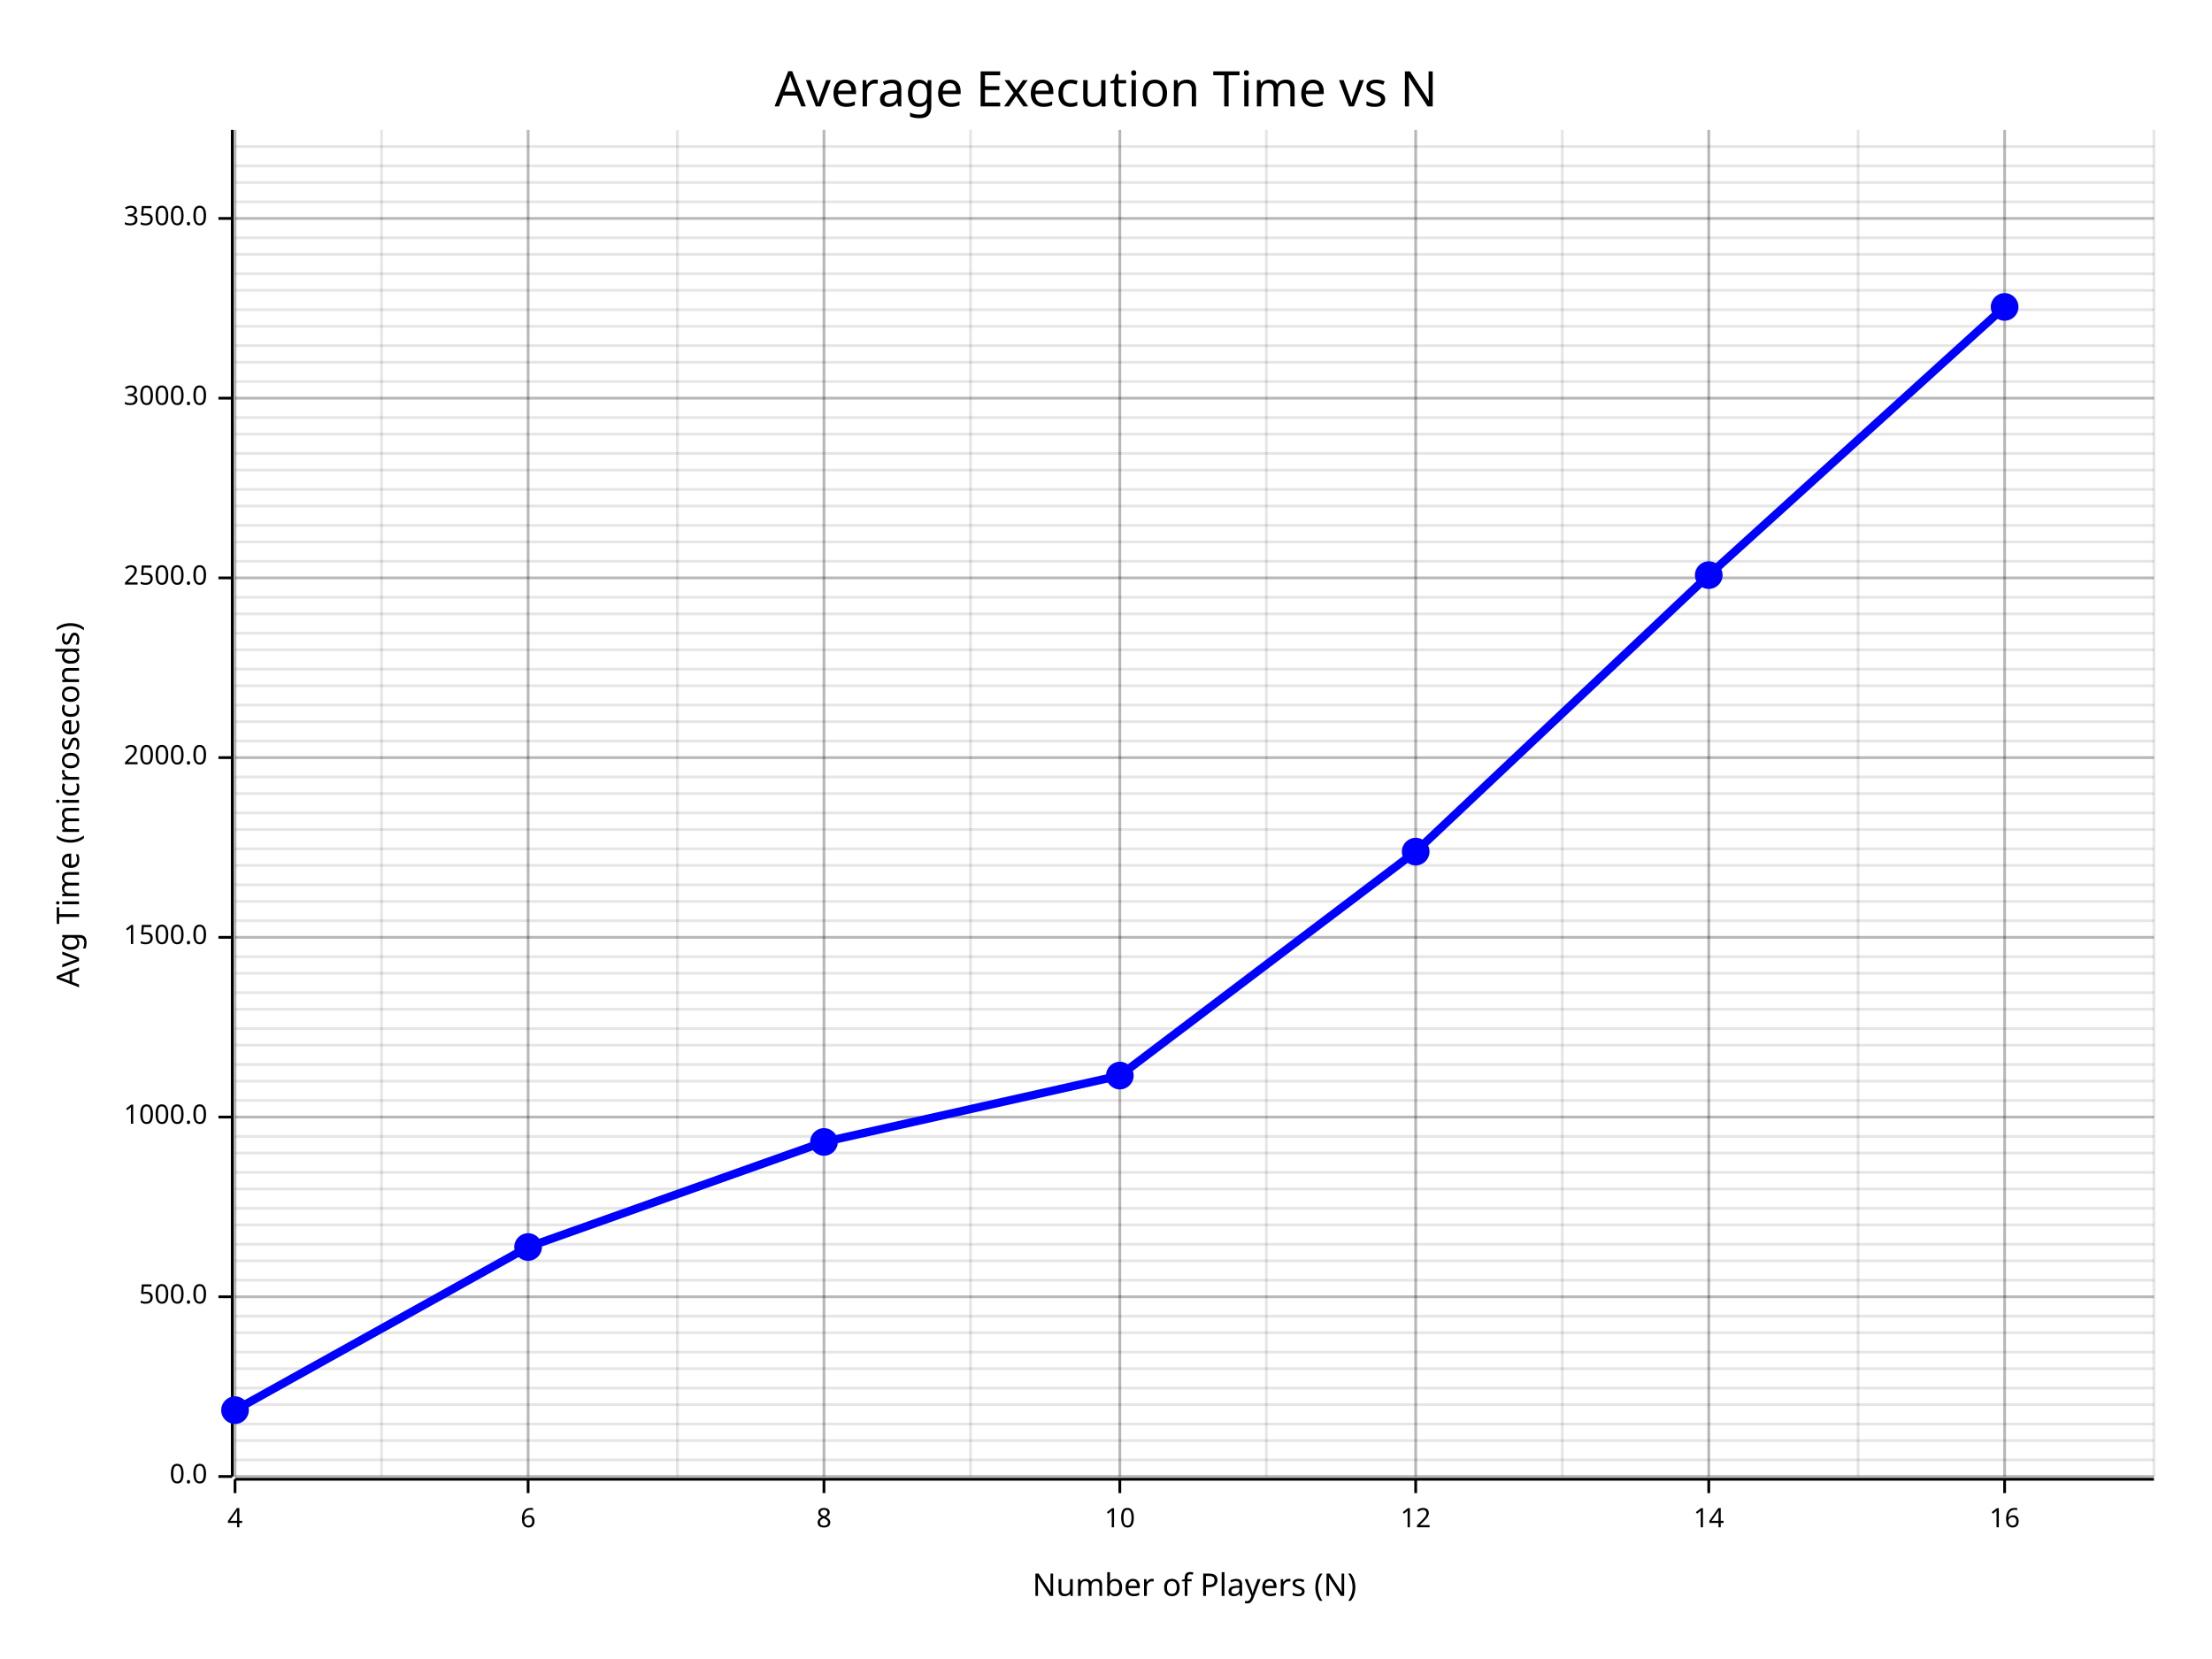
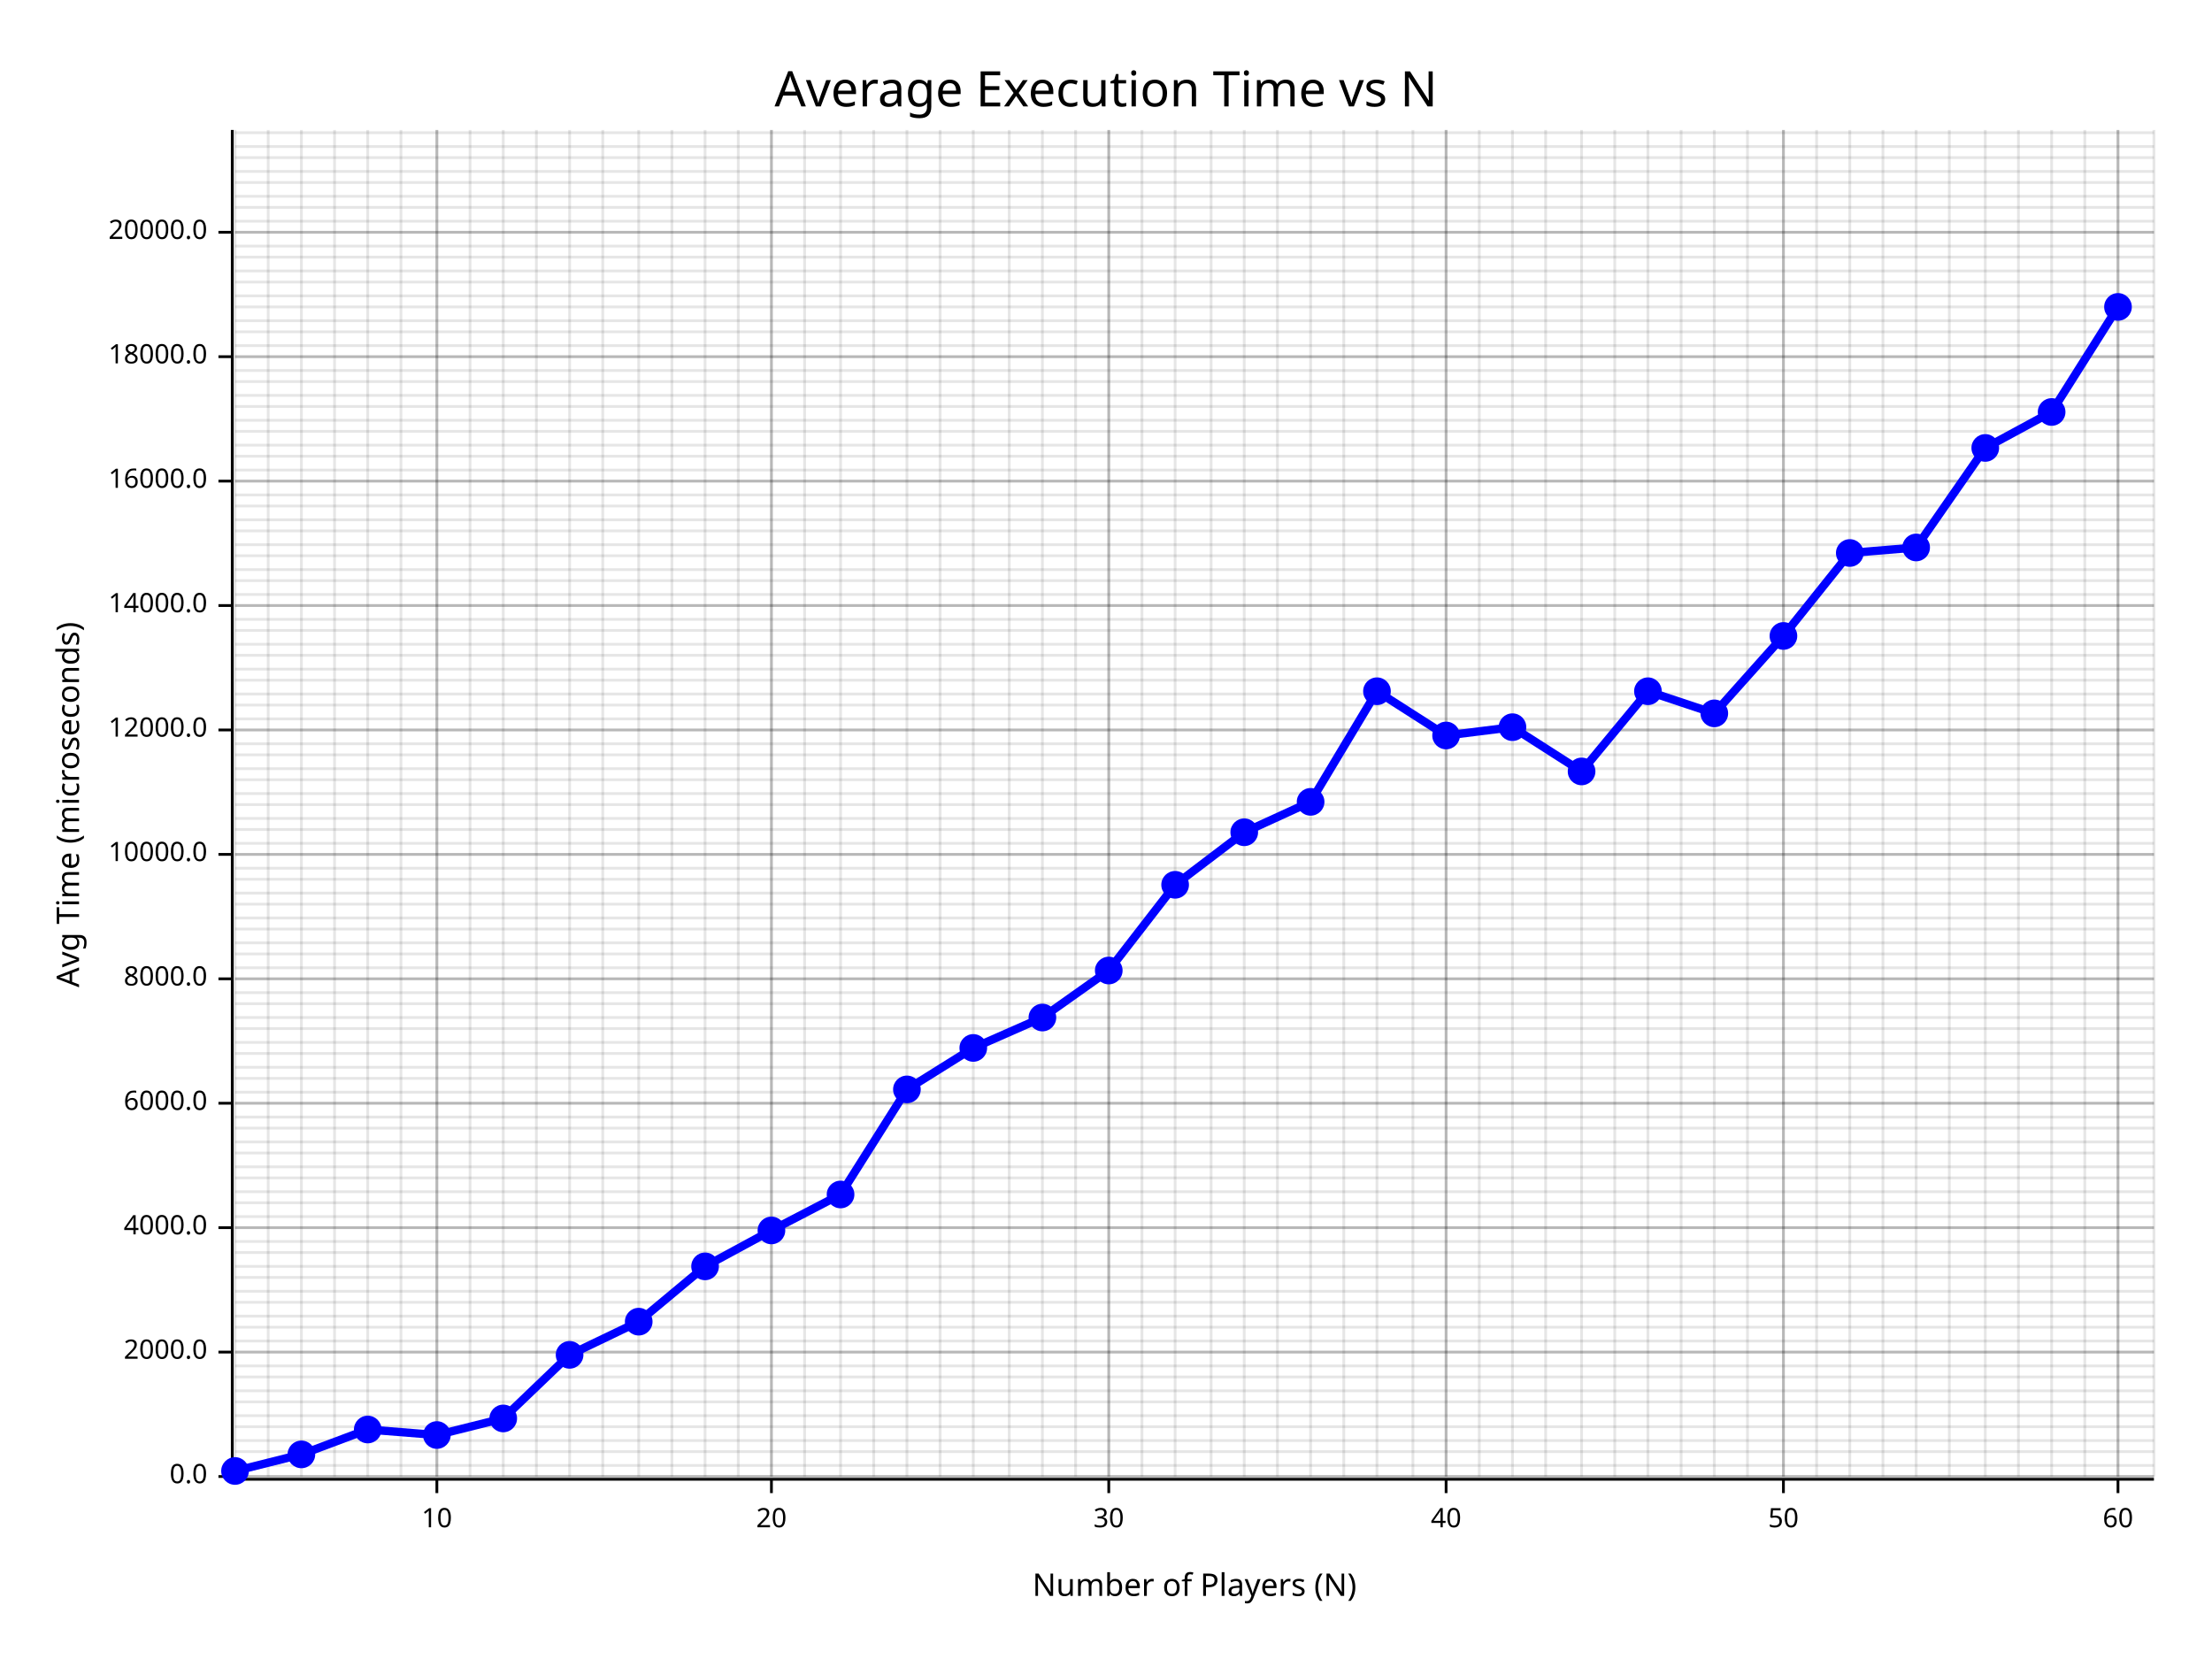
<svg xmlns="http://www.w3.org/2000/svg" width="800" height="600" viewBox="0 0 800 600">
  <rect x="0" y="0" width="800" height="600" opacity="1" fill="#FFFFFF" stroke="none" />
  <text x="400" y="25" dy="0.76em" text-anchor="middle" font-family="sans-serif" font-size="17.742" opacity="1" fill="#000000">
Average Execution Time vs N
</text>
  <line opacity="0.1" stroke="#000000" stroke-width="1" x1="85" y1="534" x2="85" y2="47" />
-   <line opacity="0.1" stroke="#000000" stroke-width="1" x1="138" y1="534" x2="138" y2="47" />
-   <line opacity="0.1" stroke="#000000" stroke-width="1" x1="191" y1="534" x2="191" y2="47" />
-   <line opacity="0.1" stroke="#000000" stroke-width="1" x1="245" y1="534" x2="245" y2="47" />
-   <line opacity="0.1" stroke="#000000" stroke-width="1" x1="298" y1="534" x2="298" y2="47" />
-   <line opacity="0.1" stroke="#000000" stroke-width="1" x1="351" y1="534" x2="351" y2="47" />
-   <line opacity="0.1" stroke="#000000" stroke-width="1" x1="405" y1="534" x2="405" y2="47" />
-   <line opacity="0.1" stroke="#000000" stroke-width="1" x1="458" y1="534" x2="458" y2="47" />
-   <line opacity="0.1" stroke="#000000" stroke-width="1" x1="512" y1="534" x2="512" y2="47" />
-   <line opacity="0.1" stroke="#000000" stroke-width="1" x1="565" y1="534" x2="565" y2="47" />
-   <line opacity="0.1" stroke="#000000" stroke-width="1" x1="618" y1="534" x2="618" y2="47" />
-   <line opacity="0.1" stroke="#000000" stroke-width="1" x1="672" y1="534" x2="672" y2="47" />
-   <line opacity="0.1" stroke="#000000" stroke-width="1" x1="725" y1="534" x2="725" y2="47" />
+   <line opacity="0.1" stroke="#000000" stroke-width="1" x1="97" y1="534" x2="97" y2="47" />
+   <line opacity="0.1" stroke="#000000" stroke-width="1" x1="109" y1="534" x2="109" y2="47" />
+   <line opacity="0.1" stroke="#000000" stroke-width="1" x1="121" y1="534" x2="121" y2="47" />
+   <line opacity="0.1" stroke="#000000" stroke-width="1" x1="133" y1="534" x2="133" y2="47" />
+   <line opacity="0.1" stroke="#000000" stroke-width="1" x1="145" y1="534" x2="145" y2="47" />
+   <line opacity="0.1" stroke="#000000" stroke-width="1" x1="158" y1="534" x2="158" y2="47" />
+   <line opacity="0.1" stroke="#000000" stroke-width="1" x1="170" y1="534" x2="170" y2="47" />
+   <line opacity="0.1" stroke="#000000" stroke-width="1" x1="182" y1="534" x2="182" y2="47" />
+   <line opacity="0.1" stroke="#000000" stroke-width="1" x1="194" y1="534" x2="194" y2="47" />
+   <line opacity="0.1" stroke="#000000" stroke-width="1" x1="206" y1="534" x2="206" y2="47" />
+   <line opacity="0.1" stroke="#000000" stroke-width="1" x1="218" y1="534" x2="218" y2="47" />
+   <line opacity="0.1" stroke="#000000" stroke-width="1" x1="231" y1="534" x2="231" y2="47" />
+   <line opacity="0.1" stroke="#000000" stroke-width="1" x1="243" y1="534" x2="243" y2="47" />
+   <line opacity="0.1" stroke="#000000" stroke-width="1" x1="255" y1="534" x2="255" y2="47" />
+   <line opacity="0.1" stroke="#000000" stroke-width="1" x1="267" y1="534" x2="267" y2="47" />
+   <line opacity="0.1" stroke="#000000" stroke-width="1" x1="279" y1="534" x2="279" y2="47" />
+   <line opacity="0.1" stroke="#000000" stroke-width="1" x1="291" y1="534" x2="291" y2="47" />
+   <line opacity="0.1" stroke="#000000" stroke-width="1" x1="304" y1="534" x2="304" y2="47" />
+   <line opacity="0.1" stroke="#000000" stroke-width="1" x1="316" y1="534" x2="316" y2="47" />
+   <line opacity="0.1" stroke="#000000" stroke-width="1" x1="328" y1="534" x2="328" y2="47" />
+   <line opacity="0.1" stroke="#000000" stroke-width="1" x1="340" y1="534" x2="340" y2="47" />
+   <line opacity="0.1" stroke="#000000" stroke-width="1" x1="352" y1="534" x2="352" y2="47" />
+   <line opacity="0.1" stroke="#000000" stroke-width="1" x1="365" y1="534" x2="365" y2="47" />
+   <line opacity="0.1" stroke="#000000" stroke-width="1" x1="377" y1="534" x2="377" y2="47" />
+   <line opacity="0.1" stroke="#000000" stroke-width="1" x1="389" y1="534" x2="389" y2="47" />
+   <line opacity="0.1" stroke="#000000" stroke-width="1" x1="401" y1="534" x2="401" y2="47" />
+   <line opacity="0.1" stroke="#000000" stroke-width="1" x1="413" y1="534" x2="413" y2="47" />
+   <line opacity="0.1" stroke="#000000" stroke-width="1" x1="425" y1="534" x2="425" y2="47" />
+   <line opacity="0.1" stroke="#000000" stroke-width="1" x1="438" y1="534" x2="438" y2="47" />
+   <line opacity="0.1" stroke="#000000" stroke-width="1" x1="450" y1="534" x2="450" y2="47" />
+   <line opacity="0.1" stroke="#000000" stroke-width="1" x1="462" y1="534" x2="462" y2="47" />
+   <line opacity="0.1" stroke="#000000" stroke-width="1" x1="474" y1="534" x2="474" y2="47" />
+   <line opacity="0.1" stroke="#000000" stroke-width="1" x1="486" y1="534" x2="486" y2="47" />
+   <line opacity="0.1" stroke="#000000" stroke-width="1" x1="498" y1="534" x2="498" y2="47" />
+   <line opacity="0.1" stroke="#000000" stroke-width="1" x1="511" y1="534" x2="511" y2="47" />
+   <line opacity="0.1" stroke="#000000" stroke-width="1" x1="523" y1="534" x2="523" y2="47" />
+   <line opacity="0.1" stroke="#000000" stroke-width="1" x1="535" y1="534" x2="535" y2="47" />
+   <line opacity="0.1" stroke="#000000" stroke-width="1" x1="547" y1="534" x2="547" y2="47" />
+   <line opacity="0.1" stroke="#000000" stroke-width="1" x1="559" y1="534" x2="559" y2="47" />
+   <line opacity="0.1" stroke="#000000" stroke-width="1" x1="572" y1="534" x2="572" y2="47" />
+   <line opacity="0.1" stroke="#000000" stroke-width="1" x1="584" y1="534" x2="584" y2="47" />
+   <line opacity="0.1" stroke="#000000" stroke-width="1" x1="596" y1="534" x2="596" y2="47" />
+   <line opacity="0.1" stroke="#000000" stroke-width="1" x1="608" y1="534" x2="608" y2="47" />
+   <line opacity="0.1" stroke="#000000" stroke-width="1" x1="620" y1="534" x2="620" y2="47" />
+   <line opacity="0.1" stroke="#000000" stroke-width="1" x1="632" y1="534" x2="632" y2="47" />
+   <line opacity="0.1" stroke="#000000" stroke-width="1" x1="645" y1="534" x2="645" y2="47" />
+   <line opacity="0.1" stroke="#000000" stroke-width="1" x1="657" y1="534" x2="657" y2="47" />
+   <line opacity="0.1" stroke="#000000" stroke-width="1" x1="669" y1="534" x2="669" y2="47" />
+   <line opacity="0.1" stroke="#000000" stroke-width="1" x1="681" y1="534" x2="681" y2="47" />
+   <line opacity="0.1" stroke="#000000" stroke-width="1" x1="693" y1="534" x2="693" y2="47" />
+   <line opacity="0.1" stroke="#000000" stroke-width="1" x1="705" y1="534" x2="705" y2="47" />
+   <line opacity="0.1" stroke="#000000" stroke-width="1" x1="718" y1="534" x2="718" y2="47" />
+   <line opacity="0.1" stroke="#000000" stroke-width="1" x1="730" y1="534" x2="730" y2="47" />
+   <line opacity="0.1" stroke="#000000" stroke-width="1" x1="742" y1="534" x2="742" y2="47" />
+   <line opacity="0.1" stroke="#000000" stroke-width="1" x1="754" y1="534" x2="754" y2="47" />
+   <line opacity="0.1" stroke="#000000" stroke-width="1" x1="766" y1="534" x2="766" y2="47" />
  <line opacity="0.1" stroke="#000000" stroke-width="1" x1="779" y1="534" x2="779" y2="47" />
  <line opacity="0.1" stroke="#000000" stroke-width="1" x1="85" y1="534" x2="779" y2="534" />
-   <line opacity="0.1" stroke="#000000" stroke-width="1" x1="85" y1="528" x2="779" y2="528" />
+   <line opacity="0.1" stroke="#000000" stroke-width="1" x1="85" y1="530" x2="779" y2="530" />
+   <line opacity="0.1" stroke="#000000" stroke-width="1" x1="85" y1="525" x2="779" y2="525" />
  <line opacity="0.1" stroke="#000000" stroke-width="1" x1="85" y1="521" x2="779" y2="521" />
-   <line opacity="0.1" stroke="#000000" stroke-width="1" x1="85" y1="515" x2="779" y2="515" />
-   <line opacity="0.1" stroke="#000000" stroke-width="1" x1="85" y1="508" x2="779" y2="508" />
-   <line opacity="0.1" stroke="#000000" stroke-width="1" x1="85" y1="502" x2="779" y2="502" />
-   <line opacity="0.1" stroke="#000000" stroke-width="1" x1="85" y1="495" x2="779" y2="495" />
+   <line opacity="0.1" stroke="#000000" stroke-width="1" x1="85" y1="516" x2="779" y2="516" />
+   <line opacity="0.1" stroke="#000000" stroke-width="1" x1="85" y1="512" x2="779" y2="512" />
+   <line opacity="0.1" stroke="#000000" stroke-width="1" x1="85" y1="507" x2="779" y2="507" />
+   <line opacity="0.1" stroke="#000000" stroke-width="1" x1="85" y1="503" x2="779" y2="503" />
+   <line opacity="0.1" stroke="#000000" stroke-width="1" x1="85" y1="498" x2="779" y2="498" />
+   <line opacity="0.1" stroke="#000000" stroke-width="1" x1="85" y1="494" x2="779" y2="494" />
  <line opacity="0.1" stroke="#000000" stroke-width="1" x1="85" y1="489" x2="779" y2="489" />
-   <line opacity="0.1" stroke="#000000" stroke-width="1" x1="85" y1="482" x2="779" y2="482" />
+   <line opacity="0.1" stroke="#000000" stroke-width="1" x1="85" y1="485" x2="779" y2="485" />
+   <line opacity="0.1" stroke="#000000" stroke-width="1" x1="85" y1="480" x2="779" y2="480" />
  <line opacity="0.1" stroke="#000000" stroke-width="1" x1="85" y1="476" x2="779" y2="476" />
-   <line opacity="0.1" stroke="#000000" stroke-width="1" x1="85" y1="469" x2="779" y2="469" />
-   <line opacity="0.1" stroke="#000000" stroke-width="1" x1="85" y1="463" x2="779" y2="463" />
-   <line opacity="0.1" stroke="#000000" stroke-width="1" x1="85" y1="456" x2="779" y2="456" />
-   <line opacity="0.1" stroke="#000000" stroke-width="1" x1="85" y1="450" x2="779" y2="450" />
-   <line opacity="0.1" stroke="#000000" stroke-width="1" x1="85" y1="443" x2="779" y2="443" />
-   <line opacity="0.1" stroke="#000000" stroke-width="1" x1="85" y1="437" x2="779" y2="437" />
-   <line opacity="0.1" stroke="#000000" stroke-width="1" x1="85" y1="430" x2="779" y2="430" />
-   <line opacity="0.1" stroke="#000000" stroke-width="1" x1="85" y1="424" x2="779" y2="424" />
+   <line opacity="0.1" stroke="#000000" stroke-width="1" x1="85" y1="471" x2="779" y2="471" />
+   <line opacity="0.1" stroke="#000000" stroke-width="1" x1="85" y1="467" x2="779" y2="467" />
+   <line opacity="0.1" stroke="#000000" stroke-width="1" x1="85" y1="462" x2="779" y2="462" />
+   <line opacity="0.1" stroke="#000000" stroke-width="1" x1="85" y1="458" x2="779" y2="458" />
+   <line opacity="0.1" stroke="#000000" stroke-width="1" x1="85" y1="453" x2="779" y2="453" />
+   <line opacity="0.1" stroke="#000000" stroke-width="1" x1="85" y1="449" x2="779" y2="449" />
+   <line opacity="0.1" stroke="#000000" stroke-width="1" x1="85" y1="444" x2="779" y2="444" />
+   <line opacity="0.1" stroke="#000000" stroke-width="1" x1="85" y1="440" x2="779" y2="440" />
+   <line opacity="0.1" stroke="#000000" stroke-width="1" x1="85" y1="435" x2="779" y2="435" />
+   <line opacity="0.1" stroke="#000000" stroke-width="1" x1="85" y1="431" x2="779" y2="431" />
+   <line opacity="0.1" stroke="#000000" stroke-width="1" x1="85" y1="426" x2="779" y2="426" />
+   <line opacity="0.1" stroke="#000000" stroke-width="1" x1="85" y1="422" x2="779" y2="422" />
  <line opacity="0.1" stroke="#000000" stroke-width="1" x1="85" y1="417" x2="779" y2="417" />
-   <line opacity="0.1" stroke="#000000" stroke-width="1" x1="85" y1="411" x2="779" y2="411" />
+   <line opacity="0.1" stroke="#000000" stroke-width="1" x1="85" y1="413" x2="779" y2="413" />
+   <line opacity="0.1" stroke="#000000" stroke-width="1" x1="85" y1="408" x2="779" y2="408" />
  <line opacity="0.1" stroke="#000000" stroke-width="1" x1="85" y1="404" x2="779" y2="404" />
-   <line opacity="0.1" stroke="#000000" stroke-width="1" x1="85" y1="398" x2="779" y2="398" />
-   <line opacity="0.1" stroke="#000000" stroke-width="1" x1="85" y1="391" x2="779" y2="391" />
-   <line opacity="0.1" stroke="#000000" stroke-width="1" x1="85" y1="385" x2="779" y2="385" />
-   <line opacity="0.1" stroke="#000000" stroke-width="1" x1="85" y1="378" x2="779" y2="378" />
+   <line opacity="0.1" stroke="#000000" stroke-width="1" x1="85" y1="399" x2="779" y2="399" />
+   <line opacity="0.1" stroke="#000000" stroke-width="1" x1="85" y1="395" x2="779" y2="395" />
+   <line opacity="0.1" stroke="#000000" stroke-width="1" x1="85" y1="390" x2="779" y2="390" />
+   <line opacity="0.1" stroke="#000000" stroke-width="1" x1="85" y1="386" x2="779" y2="386" />
+   <line opacity="0.1" stroke="#000000" stroke-width="1" x1="85" y1="381" x2="779" y2="381" />
+   <line opacity="0.1" stroke="#000000" stroke-width="1" x1="85" y1="377" x2="779" y2="377" />
  <line opacity="0.1" stroke="#000000" stroke-width="1" x1="85" y1="372" x2="779" y2="372" />
-   <line opacity="0.1" stroke="#000000" stroke-width="1" x1="85" y1="365" x2="779" y2="365" />
+   <line opacity="0.1" stroke="#000000" stroke-width="1" x1="85" y1="368" x2="779" y2="368" />
+   <line opacity="0.1" stroke="#000000" stroke-width="1" x1="85" y1="363" x2="779" y2="363" />
  <line opacity="0.1" stroke="#000000" stroke-width="1" x1="85" y1="359" x2="779" y2="359" />
-   <line opacity="0.1" stroke="#000000" stroke-width="1" x1="85" y1="352" x2="779" y2="352" />
-   <line opacity="0.1" stroke="#000000" stroke-width="1" x1="85" y1="346" x2="779" y2="346" />
-   <line opacity="0.1" stroke="#000000" stroke-width="1" x1="85" y1="339" x2="779" y2="339" />
-   <line opacity="0.1" stroke="#000000" stroke-width="1" x1="85" y1="333" x2="779" y2="333" />
-   <line opacity="0.1" stroke="#000000" stroke-width="1" x1="85" y1="326" x2="779" y2="326" />
-   <line opacity="0.1" stroke="#000000" stroke-width="1" x1="85" y1="320" x2="779" y2="320" />
-   <line opacity="0.1" stroke="#000000" stroke-width="1" x1="85" y1="313" x2="779" y2="313" />
-   <line opacity="0.1" stroke="#000000" stroke-width="1" x1="85" y1="307" x2="779" y2="307" />
+   <line opacity="0.1" stroke="#000000" stroke-width="1" x1="85" y1="354" x2="779" y2="354" />
+   <line opacity="0.1" stroke="#000000" stroke-width="1" x1="85" y1="350" x2="779" y2="350" />
+   <line opacity="0.1" stroke="#000000" stroke-width="1" x1="85" y1="345" x2="779" y2="345" />
+   <line opacity="0.1" stroke="#000000" stroke-width="1" x1="85" y1="341" x2="779" y2="341" />
+   <line opacity="0.1" stroke="#000000" stroke-width="1" x1="85" y1="336" x2="779" y2="336" />
+   <line opacity="0.1" stroke="#000000" stroke-width="1" x1="85" y1="332" x2="779" y2="332" />
+   <line opacity="0.1" stroke="#000000" stroke-width="1" x1="85" y1="327" x2="779" y2="327" />
+   <line opacity="0.1" stroke="#000000" stroke-width="1" x1="85" y1="323" x2="779" y2="323" />
+   <line opacity="0.1" stroke="#000000" stroke-width="1" x1="85" y1="318" x2="779" y2="318" />
+   <line opacity="0.1" stroke="#000000" stroke-width="1" x1="85" y1="314" x2="779" y2="314" />
+   <line opacity="0.1" stroke="#000000" stroke-width="1" x1="85" y1="309" x2="779" y2="309" />
+   <line opacity="0.1" stroke="#000000" stroke-width="1" x1="85" y1="305" x2="779" y2="305" />
  <line opacity="0.1" stroke="#000000" stroke-width="1" x1="85" y1="300" x2="779" y2="300" />
-   <line opacity="0.1" stroke="#000000" stroke-width="1" x1="85" y1="294" x2="779" y2="294" />
+   <line opacity="0.1" stroke="#000000" stroke-width="1" x1="85" y1="296" x2="779" y2="296" />
+   <line opacity="0.1" stroke="#000000" stroke-width="1" x1="85" y1="291" x2="779" y2="291" />
  <line opacity="0.1" stroke="#000000" stroke-width="1" x1="85" y1="287" x2="779" y2="287" />
-   <line opacity="0.1" stroke="#000000" stroke-width="1" x1="85" y1="281" x2="779" y2="281" />
-   <line opacity="0.1" stroke="#000000" stroke-width="1" x1="85" y1="274" x2="779" y2="274" />
-   <line opacity="0.1" stroke="#000000" stroke-width="1" x1="85" y1="268" x2="779" y2="268" />
-   <line opacity="0.1" stroke="#000000" stroke-width="1" x1="85" y1="261" x2="779" y2="261" />
+   <line opacity="0.1" stroke="#000000" stroke-width="1" x1="85" y1="282" x2="779" y2="282" />
+   <line opacity="0.1" stroke="#000000" stroke-width="1" x1="85" y1="278" x2="779" y2="278" />
+   <line opacity="0.1" stroke="#000000" stroke-width="1" x1="85" y1="273" x2="779" y2="273" />
+   <line opacity="0.1" stroke="#000000" stroke-width="1" x1="85" y1="269" x2="779" y2="269" />
+   <line opacity="0.1" stroke="#000000" stroke-width="1" x1="85" y1="264" x2="779" y2="264" />
+   <line opacity="0.1" stroke="#000000" stroke-width="1" x1="85" y1="260" x2="779" y2="260" />
  <line opacity="0.1" stroke="#000000" stroke-width="1" x1="85" y1="255" x2="779" y2="255" />
-   <line opacity="0.1" stroke="#000000" stroke-width="1" x1="85" y1="248" x2="779" y2="248" />
+   <line opacity="0.1" stroke="#000000" stroke-width="1" x1="85" y1="251" x2="779" y2="251" />
+   <line opacity="0.1" stroke="#000000" stroke-width="1" x1="85" y1="246" x2="779" y2="246" />
  <line opacity="0.1" stroke="#000000" stroke-width="1" x1="85" y1="242" x2="779" y2="242" />
-   <line opacity="0.1" stroke="#000000" stroke-width="1" x1="85" y1="235" x2="779" y2="235" />
-   <line opacity="0.1" stroke="#000000" stroke-width="1" x1="85" y1="229" x2="779" y2="229" />
-   <line opacity="0.1" stroke="#000000" stroke-width="1" x1="85" y1="222" x2="779" y2="222" />
-   <line opacity="0.1" stroke="#000000" stroke-width="1" x1="85" y1="216" x2="779" y2="216" />
-   <line opacity="0.1" stroke="#000000" stroke-width="1" x1="85" y1="209" x2="779" y2="209" />
-   <line opacity="0.1" stroke="#000000" stroke-width="1" x1="85" y1="203" x2="779" y2="203" />
-   <line opacity="0.1" stroke="#000000" stroke-width="1" x1="85" y1="196" x2="779" y2="196" />
-   <line opacity="0.1" stroke="#000000" stroke-width="1" x1="85" y1="190" x2="779" y2="190" />
+   <line opacity="0.1" stroke="#000000" stroke-width="1" x1="85" y1="237" x2="779" y2="237" />
+   <line opacity="0.1" stroke="#000000" stroke-width="1" x1="85" y1="233" x2="779" y2="233" />
+   <line opacity="0.1" stroke="#000000" stroke-width="1" x1="85" y1="228" x2="779" y2="228" />
+   <line opacity="0.1" stroke="#000000" stroke-width="1" x1="85" y1="224" x2="779" y2="224" />
+   <line opacity="0.1" stroke="#000000" stroke-width="1" x1="85" y1="219" x2="779" y2="219" />
+   <line opacity="0.1" stroke="#000000" stroke-width="1" x1="85" y1="215" x2="779" y2="215" />
+   <line opacity="0.1" stroke="#000000" stroke-width="1" x1="85" y1="210" x2="779" y2="210" />
+   <line opacity="0.1" stroke="#000000" stroke-width="1" x1="85" y1="206" x2="779" y2="206" />
+   <line opacity="0.1" stroke="#000000" stroke-width="1" x1="85" y1="201" x2="779" y2="201" />
+   <line opacity="0.1" stroke="#000000" stroke-width="1" x1="85" y1="197" x2="779" y2="197" />
+   <line opacity="0.1" stroke="#000000" stroke-width="1" x1="85" y1="192" x2="779" y2="192" />
+   <line opacity="0.1" stroke="#000000" stroke-width="1" x1="85" y1="188" x2="779" y2="188" />
  <line opacity="0.1" stroke="#000000" stroke-width="1" x1="85" y1="183" x2="779" y2="183" />
-   <line opacity="0.1" stroke="#000000" stroke-width="1" x1="85" y1="177" x2="779" y2="177" />
+   <line opacity="0.1" stroke="#000000" stroke-width="1" x1="85" y1="179" x2="779" y2="179" />
+   <line opacity="0.1" stroke="#000000" stroke-width="1" x1="85" y1="174" x2="779" y2="174" />
  <line opacity="0.1" stroke="#000000" stroke-width="1" x1="85" y1="170" x2="779" y2="170" />
-   <line opacity="0.1" stroke="#000000" stroke-width="1" x1="85" y1="164" x2="779" y2="164" />
-   <line opacity="0.1" stroke="#000000" stroke-width="1" x1="85" y1="157" x2="779" y2="157" />
-   <line opacity="0.1" stroke="#000000" stroke-width="1" x1="85" y1="151" x2="779" y2="151" />
-   <line opacity="0.1" stroke="#000000" stroke-width="1" x1="85" y1="144" x2="779" y2="144" />
+   <line opacity="0.1" stroke="#000000" stroke-width="1" x1="85" y1="165" x2="779" y2="165" />
+   <line opacity="0.1" stroke="#000000" stroke-width="1" x1="85" y1="161" x2="779" y2="161" />
+   <line opacity="0.1" stroke="#000000" stroke-width="1" x1="85" y1="156" x2="779" y2="156" />
+   <line opacity="0.1" stroke="#000000" stroke-width="1" x1="85" y1="152" x2="779" y2="152" />
+   <line opacity="0.1" stroke="#000000" stroke-width="1" x1="85" y1="147" x2="779" y2="147" />
+   <line opacity="0.1" stroke="#000000" stroke-width="1" x1="85" y1="143" x2="779" y2="143" />
  <line opacity="0.1" stroke="#000000" stroke-width="1" x1="85" y1="138" x2="779" y2="138" />
-   <line opacity="0.1" stroke="#000000" stroke-width="1" x1="85" y1="131" x2="779" y2="131" />
+   <line opacity="0.1" stroke="#000000" stroke-width="1" x1="85" y1="134" x2="779" y2="134" />
+   <line opacity="0.1" stroke="#000000" stroke-width="1" x1="85" y1="129" x2="779" y2="129" />
  <line opacity="0.1" stroke="#000000" stroke-width="1" x1="85" y1="125" x2="779" y2="125" />
-   <line opacity="0.1" stroke="#000000" stroke-width="1" x1="85" y1="118" x2="779" y2="118" />
-   <line opacity="0.1" stroke="#000000" stroke-width="1" x1="85" y1="112" x2="779" y2="112" />
-   <line opacity="0.1" stroke="#000000" stroke-width="1" x1="85" y1="105" x2="779" y2="105" />
-   <line opacity="0.1" stroke="#000000" stroke-width="1" x1="85" y1="99" x2="779" y2="99" />
-   <line opacity="0.1" stroke="#000000" stroke-width="1" x1="85" y1="92" x2="779" y2="92" />
-   <line opacity="0.1" stroke="#000000" stroke-width="1" x1="85" y1="86" x2="779" y2="86" />
-   <line opacity="0.1" stroke="#000000" stroke-width="1" x1="85" y1="79" x2="779" y2="79" />
-   <line opacity="0.1" stroke="#000000" stroke-width="1" x1="85" y1="73" x2="779" y2="73" />
+   <line opacity="0.1" stroke="#000000" stroke-width="1" x1="85" y1="120" x2="779" y2="120" />
+   <line opacity="0.1" stroke="#000000" stroke-width="1" x1="85" y1="116" x2="779" y2="116" />
+   <line opacity="0.1" stroke="#000000" stroke-width="1" x1="85" y1="111" x2="779" y2="111" />
+   <line opacity="0.1" stroke="#000000" stroke-width="1" x1="85" y1="107" x2="779" y2="107" />
+   <line opacity="0.1" stroke="#000000" stroke-width="1" x1="85" y1="102" x2="779" y2="102" />
+   <line opacity="0.1" stroke="#000000" stroke-width="1" x1="85" y1="98" x2="779" y2="98" />
+   <line opacity="0.1" stroke="#000000" stroke-width="1" x1="85" y1="93" x2="779" y2="93" />
+   <line opacity="0.1" stroke="#000000" stroke-width="1" x1="85" y1="89" x2="779" y2="89" />
+   <line opacity="0.1" stroke="#000000" stroke-width="1" x1="85" y1="84" x2="779" y2="84" />
+   <line opacity="0.1" stroke="#000000" stroke-width="1" x1="85" y1="80" x2="779" y2="80" />
+   <line opacity="0.1" stroke="#000000" stroke-width="1" x1="85" y1="75" x2="779" y2="75" />
+   <line opacity="0.1" stroke="#000000" stroke-width="1" x1="85" y1="71" x2="779" y2="71" />
  <line opacity="0.1" stroke="#000000" stroke-width="1" x1="85" y1="66" x2="779" y2="66" />
-   <line opacity="0.1" stroke="#000000" stroke-width="1" x1="85" y1="60" x2="779" y2="60" />
+   <line opacity="0.1" stroke="#000000" stroke-width="1" x1="85" y1="62" x2="779" y2="62" />
+   <line opacity="0.1" stroke="#000000" stroke-width="1" x1="85" y1="57" x2="779" y2="57" />
  <line opacity="0.1" stroke="#000000" stroke-width="1" x1="85" y1="53" x2="779" y2="53" />
+   <line opacity="0.1" stroke="#000000" stroke-width="1" x1="85" y1="48" x2="779" y2="48" />
  <text x="20" y="291" dy="0.76em" text-anchor="middle" font-family="sans-serif" font-size="11.29" opacity="1" fill="#000000" transform="rotate(270, 20, 291)">
Avg Time (microseconds)
</text>
  <text x="432" y="580" dy="-0.5ex" text-anchor="middle" font-family="sans-serif" font-size="11.29" opacity="1" fill="#000000">
Number of Players (N)
</text>
-   <line opacity="0.2" stroke="#000000" stroke-width="1" x1="85" y1="534" x2="85" y2="47" />
-   <line opacity="0.2" stroke="#000000" stroke-width="1" x1="191" y1="534" x2="191" y2="47" />
-   <line opacity="0.2" stroke="#000000" stroke-width="1" x1="298" y1="534" x2="298" y2="47" />
-   <line opacity="0.2" stroke="#000000" stroke-width="1" x1="405" y1="534" x2="405" y2="47" />
-   <line opacity="0.2" stroke="#000000" stroke-width="1" x1="512" y1="534" x2="512" y2="47" />
-   <line opacity="0.2" stroke="#000000" stroke-width="1" x1="618" y1="534" x2="618" y2="47" />
-   <line opacity="0.2" stroke="#000000" stroke-width="1" x1="725" y1="534" x2="725" y2="47" />
+   <line opacity="0.2" stroke="#000000" stroke-width="1" x1="158" y1="534" x2="158" y2="47" />
+   <line opacity="0.2" stroke="#000000" stroke-width="1" x1="279" y1="534" x2="279" y2="47" />
+   <line opacity="0.2" stroke="#000000" stroke-width="1" x1="401" y1="534" x2="401" y2="47" />
+   <line opacity="0.2" stroke="#000000" stroke-width="1" x1="523" y1="534" x2="523" y2="47" />
+   <line opacity="0.2" stroke="#000000" stroke-width="1" x1="645" y1="534" x2="645" y2="47" />
+   <line opacity="0.2" stroke="#000000" stroke-width="1" x1="766" y1="534" x2="766" y2="47" />
  <line opacity="0.2" stroke="#000000" stroke-width="1" x1="85" y1="534" x2="779" y2="534" />
-   <line opacity="0.2" stroke="#000000" stroke-width="1" x1="85" y1="469" x2="779" y2="469" />
-   <line opacity="0.2" stroke="#000000" stroke-width="1" x1="85" y1="404" x2="779" y2="404" />
-   <line opacity="0.2" stroke="#000000" stroke-width="1" x1="85" y1="339" x2="779" y2="339" />
-   <line opacity="0.2" stroke="#000000" stroke-width="1" x1="85" y1="274" x2="779" y2="274" />
-   <line opacity="0.2" stroke="#000000" stroke-width="1" x1="85" y1="209" x2="779" y2="209" />
-   <line opacity="0.2" stroke="#000000" stroke-width="1" x1="85" y1="144" x2="779" y2="144" />
-   <line opacity="0.2" stroke="#000000" stroke-width="1" x1="85" y1="79" x2="779" y2="79" />
+   <line opacity="0.2" stroke="#000000" stroke-width="1" x1="85" y1="489" x2="779" y2="489" />
+   <line opacity="0.2" stroke="#000000" stroke-width="1" x1="85" y1="444" x2="779" y2="444" />
+   <line opacity="0.2" stroke="#000000" stroke-width="1" x1="85" y1="399" x2="779" y2="399" />
+   <line opacity="0.2" stroke="#000000" stroke-width="1" x1="85" y1="354" x2="779" y2="354" />
+   <line opacity="0.2" stroke="#000000" stroke-width="1" x1="85" y1="309" x2="779" y2="309" />
+   <line opacity="0.2" stroke="#000000" stroke-width="1" x1="85" y1="264" x2="779" y2="264" />
+   <line opacity="0.2" stroke="#000000" stroke-width="1" x1="85" y1="219" x2="779" y2="219" />
+   <line opacity="0.2" stroke="#000000" stroke-width="1" x1="85" y1="174" x2="779" y2="174" />
+   <line opacity="0.2" stroke="#000000" stroke-width="1" x1="85" y1="129" x2="779" y2="129" />
+   <line opacity="0.2" stroke="#000000" stroke-width="1" x1="85" y1="84" x2="779" y2="84" />
  <polyline fill="none" opacity="1" stroke="#000000" stroke-width="1" points="84,47 84,534 " />
  <text x="75" y="534" dy="0.5ex" text-anchor="end" font-family="sans-serif" font-size="9.677" opacity="1" fill="#000000">
0.0
</text>
  <polyline fill="none" opacity="1" stroke="#000000" stroke-width="1" points="79,534 84,534 " />
-   <text x="75" y="469" dy="0.5ex" text-anchor="end" font-family="sans-serif" font-size="9.677" opacity="1" fill="#000000">
- 500.0
- </text>
-   <polyline fill="none" opacity="1" stroke="#000000" stroke-width="1" points="79,469 84,469 " />
-   <text x="75" y="404" dy="0.5ex" text-anchor="end" font-family="sans-serif" font-size="9.677" opacity="1" fill="#000000">
- 1000.0
- </text>
-   <polyline fill="none" opacity="1" stroke="#000000" stroke-width="1" points="79,404 84,404 " />
-   <text x="75" y="339" dy="0.5ex" text-anchor="end" font-family="sans-serif" font-size="9.677" opacity="1" fill="#000000">
- 1500.0
- </text>
-   <polyline fill="none" opacity="1" stroke="#000000" stroke-width="1" points="79,339 84,339 " />
-   <text x="75" y="274" dy="0.5ex" text-anchor="end" font-family="sans-serif" font-size="9.677" opacity="1" fill="#000000">
+   <text x="75" y="489" dy="0.5ex" text-anchor="end" font-family="sans-serif" font-size="9.677" opacity="1" fill="#000000">
2000.0
</text>
-   <polyline fill="none" opacity="1" stroke="#000000" stroke-width="1" points="79,274 84,274 " />
-   <text x="75" y="209" dy="0.5ex" text-anchor="end" font-family="sans-serif" font-size="9.677" opacity="1" fill="#000000">
- 2500.0
- </text>
-   <polyline fill="none" opacity="1" stroke="#000000" stroke-width="1" points="79,209 84,209 " />
-   <text x="75" y="144" dy="0.5ex" text-anchor="end" font-family="sans-serif" font-size="9.677" opacity="1" fill="#000000">
- 3000.0
- </text>
-   <polyline fill="none" opacity="1" stroke="#000000" stroke-width="1" points="79,144 84,144 " />
-   <text x="75" y="79" dy="0.5ex" text-anchor="end" font-family="sans-serif" font-size="9.677" opacity="1" fill="#000000">
- 3500.0
- </text>
-   <polyline fill="none" opacity="1" stroke="#000000" stroke-width="1" points="79,79 84,79 " />
+   <polyline fill="none" opacity="1" stroke="#000000" stroke-width="1" points="79,489 84,489 " />
+   <text x="75" y="444" dy="0.5ex" text-anchor="end" font-family="sans-serif" font-size="9.677" opacity="1" fill="#000000">
+ 4000.0
+ </text>
+   <polyline fill="none" opacity="1" stroke="#000000" stroke-width="1" points="79,444 84,444 " />
+   <text x="75" y="399" dy="0.5ex" text-anchor="end" font-family="sans-serif" font-size="9.677" opacity="1" fill="#000000">
+ 6000.0
+ </text>
+   <polyline fill="none" opacity="1" stroke="#000000" stroke-width="1" points="79,399 84,399 " />
+   <text x="75" y="354" dy="0.5ex" text-anchor="end" font-family="sans-serif" font-size="9.677" opacity="1" fill="#000000">
+ 8000.0
+ </text>
+   <polyline fill="none" opacity="1" stroke="#000000" stroke-width="1" points="79,354 84,354 " />
+   <text x="75" y="309" dy="0.5ex" text-anchor="end" font-family="sans-serif" font-size="9.677" opacity="1" fill="#000000">
+ 10000.0
+ </text>
+   <polyline fill="none" opacity="1" stroke="#000000" stroke-width="1" points="79,309 84,309 " />
+   <text x="75" y="264" dy="0.5ex" text-anchor="end" font-family="sans-serif" font-size="9.677" opacity="1" fill="#000000">
+ 12000.0
+ </text>
+   <polyline fill="none" opacity="1" stroke="#000000" stroke-width="1" points="79,264 84,264 " />
+   <text x="75" y="219" dy="0.5ex" text-anchor="end" font-family="sans-serif" font-size="9.677" opacity="1" fill="#000000">
+ 14000.0
+ </text>
+   <polyline fill="none" opacity="1" stroke="#000000" stroke-width="1" points="79,219 84,219 " />
+   <text x="75" y="174" dy="0.5ex" text-anchor="end" font-family="sans-serif" font-size="9.677" opacity="1" fill="#000000">
+ 16000.0
+ </text>
+   <polyline fill="none" opacity="1" stroke="#000000" stroke-width="1" points="79,174 84,174 " />
+   <text x="75" y="129" dy="0.5ex" text-anchor="end" font-family="sans-serif" font-size="9.677" opacity="1" fill="#000000">
+ 18000.0
+ </text>
+   <polyline fill="none" opacity="1" stroke="#000000" stroke-width="1" points="79,129 84,129 " />
+   <text x="75" y="84" dy="0.5ex" text-anchor="end" font-family="sans-serif" font-size="9.677" opacity="1" fill="#000000">
+ 20000.0
+ </text>
+   <polyline fill="none" opacity="1" stroke="#000000" stroke-width="1" points="79,84 84,84 " />
  <polyline fill="none" opacity="1" stroke="#000000" stroke-width="1" points="85,535 779,535 " />
-   <text x="85" y="545" dy="0.76em" text-anchor="middle" font-family="sans-serif" font-size="9.677" opacity="1" fill="#000000">
- 4
- </text>
-   <polyline fill="none" opacity="1" stroke="#000000" stroke-width="1" points="85,535 85,540 " />
-   <text x="191" y="545" dy="0.76em" text-anchor="middle" font-family="sans-serif" font-size="9.677" opacity="1" fill="#000000">
- 6
- </text>
-   <polyline fill="none" opacity="1" stroke="#000000" stroke-width="1" points="191,535 191,540 " />
-   <text x="298" y="545" dy="0.76em" text-anchor="middle" font-family="sans-serif" font-size="9.677" opacity="1" fill="#000000">
- 8
- </text>
-   <polyline fill="none" opacity="1" stroke="#000000" stroke-width="1" points="298,535 298,540 " />
-   <text x="405" y="545" dy="0.76em" text-anchor="middle" font-family="sans-serif" font-size="9.677" opacity="1" fill="#000000">
+   <text x="158" y="545" dy="0.76em" text-anchor="middle" font-family="sans-serif" font-size="9.677" opacity="1" fill="#000000">
10
</text>
-   <polyline fill="none" opacity="1" stroke="#000000" stroke-width="1" points="405,535 405,540 " />
-   <text x="512" y="545" dy="0.76em" text-anchor="middle" font-family="sans-serif" font-size="9.677" opacity="1" fill="#000000">
- 12
- </text>
-   <polyline fill="none" opacity="1" stroke="#000000" stroke-width="1" points="512,535 512,540 " />
-   <text x="618" y="545" dy="0.76em" text-anchor="middle" font-family="sans-serif" font-size="9.677" opacity="1" fill="#000000">
- 14
- </text>
-   <polyline fill="none" opacity="1" stroke="#000000" stroke-width="1" points="618,535 618,540 " />
-   <text x="725" y="545" dy="0.76em" text-anchor="middle" font-family="sans-serif" font-size="9.677" opacity="1" fill="#000000">
- 16
- </text>
-   <polyline fill="none" opacity="1" stroke="#000000" stroke-width="1" points="725,535 725,540 " />
-   <polyline fill="none" opacity="1" stroke="#0000FF" stroke-width="3" points="85,510 191,451 298,413 405,389 512,308 618,208 725,111 " />
-   <circle cx="85" cy="510" r="5" opacity="1" fill="#0000FF" stroke="none" stroke-width="1" />
-   <circle cx="191" cy="451" r="5" opacity="1" fill="#0000FF" stroke="none" stroke-width="1" />
-   <circle cx="298" cy="413" r="5" opacity="1" fill="#0000FF" stroke="none" stroke-width="1" />
-   <circle cx="405" cy="389" r="5" opacity="1" fill="#0000FF" stroke="none" stroke-width="1" />
-   <circle cx="512" cy="308" r="5" opacity="1" fill="#0000FF" stroke="none" stroke-width="1" />
-   <circle cx="618" cy="208" r="5" opacity="1" fill="#0000FF" stroke="none" stroke-width="1" />
-   <circle cx="725" cy="111" r="5" opacity="1" fill="#0000FF" stroke="none" stroke-width="1" />
+   <polyline fill="none" opacity="1" stroke="#000000" stroke-width="1" points="158,535 158,540 " />
+   <text x="279" y="545" dy="0.76em" text-anchor="middle" font-family="sans-serif" font-size="9.677" opacity="1" fill="#000000">
+ 20
+ </text>
+   <polyline fill="none" opacity="1" stroke="#000000" stroke-width="1" points="279,535 279,540 " />
+   <text x="401" y="545" dy="0.76em" text-anchor="middle" font-family="sans-serif" font-size="9.677" opacity="1" fill="#000000">
+ 30
+ </text>
+   <polyline fill="none" opacity="1" stroke="#000000" stroke-width="1" points="401,535 401,540 " />
+   <text x="523" y="545" dy="0.76em" text-anchor="middle" font-family="sans-serif" font-size="9.677" opacity="1" fill="#000000">
+ 40
+ </text>
+   <polyline fill="none" opacity="1" stroke="#000000" stroke-width="1" points="523,535 523,540 " />
+   <text x="645" y="545" dy="0.76em" text-anchor="middle" font-family="sans-serif" font-size="9.677" opacity="1" fill="#000000">
+ 50
+ </text>
+   <polyline fill="none" opacity="1" stroke="#000000" stroke-width="1" points="645,535 645,540 " />
+   <text x="766" y="545" dy="0.76em" text-anchor="middle" font-family="sans-serif" font-size="9.677" opacity="1" fill="#000000">
+ 60
+ </text>
+   <polyline fill="none" opacity="1" stroke="#000000" stroke-width="1" points="766,535 766,540 " />
+   <polyline fill="none" opacity="1" stroke="#0000FF" stroke-width="3" points="85,532 109,526 133,517 158,519 182,513 206,490 231,478 255,458 279,445 304,432 328,394 352,379 377,368 401,351 425,320 450,301 474,290 498,250 523,266 547,263 572,279 596,250 620,258 645,230 669,200 693,198 718,162 742,149 766,111 " />
+   <circle cx="85" cy="532" r="5" opacity="1" fill="#0000FF" stroke="none" stroke-width="1" />
+   <circle cx="109" cy="526" r="5" opacity="1" fill="#0000FF" stroke="none" stroke-width="1" />
+   <circle cx="133" cy="517" r="5" opacity="1" fill="#0000FF" stroke="none" stroke-width="1" />
+   <circle cx="158" cy="519" r="5" opacity="1" fill="#0000FF" stroke="none" stroke-width="1" />
+   <circle cx="182" cy="513" r="5" opacity="1" fill="#0000FF" stroke="none" stroke-width="1" />
+   <circle cx="206" cy="490" r="5" opacity="1" fill="#0000FF" stroke="none" stroke-width="1" />
+   <circle cx="231" cy="478" r="5" opacity="1" fill="#0000FF" stroke="none" stroke-width="1" />
+   <circle cx="255" cy="458" r="5" opacity="1" fill="#0000FF" stroke="none" stroke-width="1" />
+   <circle cx="279" cy="445" r="5" opacity="1" fill="#0000FF" stroke="none" stroke-width="1" />
+   <circle cx="304" cy="432" r="5" opacity="1" fill="#0000FF" stroke="none" stroke-width="1" />
+   <circle cx="328" cy="394" r="5" opacity="1" fill="#0000FF" stroke="none" stroke-width="1" />
+   <circle cx="352" cy="379" r="5" opacity="1" fill="#0000FF" stroke="none" stroke-width="1" />
+   <circle cx="377" cy="368" r="5" opacity="1" fill="#0000FF" stroke="none" stroke-width="1" />
+   <circle cx="401" cy="351" r="5" opacity="1" fill="#0000FF" stroke="none" stroke-width="1" />
+   <circle cx="425" cy="320" r="5" opacity="1" fill="#0000FF" stroke="none" stroke-width="1" />
+   <circle cx="450" cy="301" r="5" opacity="1" fill="#0000FF" stroke="none" stroke-width="1" />
+   <circle cx="474" cy="290" r="5" opacity="1" fill="#0000FF" stroke="none" stroke-width="1" />
+   <circle cx="498" cy="250" r="5" opacity="1" fill="#0000FF" stroke="none" stroke-width="1" />
+   <circle cx="523" cy="266" r="5" opacity="1" fill="#0000FF" stroke="none" stroke-width="1" />
+   <circle cx="547" cy="263" r="5" opacity="1" fill="#0000FF" stroke="none" stroke-width="1" />
+   <circle cx="572" cy="279" r="5" opacity="1" fill="#0000FF" stroke="none" stroke-width="1" />
+   <circle cx="596" cy="250" r="5" opacity="1" fill="#0000FF" stroke="none" stroke-width="1" />
+   <circle cx="620" cy="258" r="5" opacity="1" fill="#0000FF" stroke="none" stroke-width="1" />
+   <circle cx="645" cy="230" r="5" opacity="1" fill="#0000FF" stroke="none" stroke-width="1" />
+   <circle cx="669" cy="200" r="5" opacity="1" fill="#0000FF" stroke="none" stroke-width="1" />
+   <circle cx="693" cy="198" r="5" opacity="1" fill="#0000FF" stroke="none" stroke-width="1" />
+   <circle cx="718" cy="162" r="5" opacity="1" fill="#0000FF" stroke="none" stroke-width="1" />
+   <circle cx="742" cy="149" r="5" opacity="1" fill="#0000FF" stroke="none" stroke-width="1" />
+   <circle cx="766" cy="111" r="5" opacity="1" fill="#0000FF" stroke="none" stroke-width="1" />
</svg>
